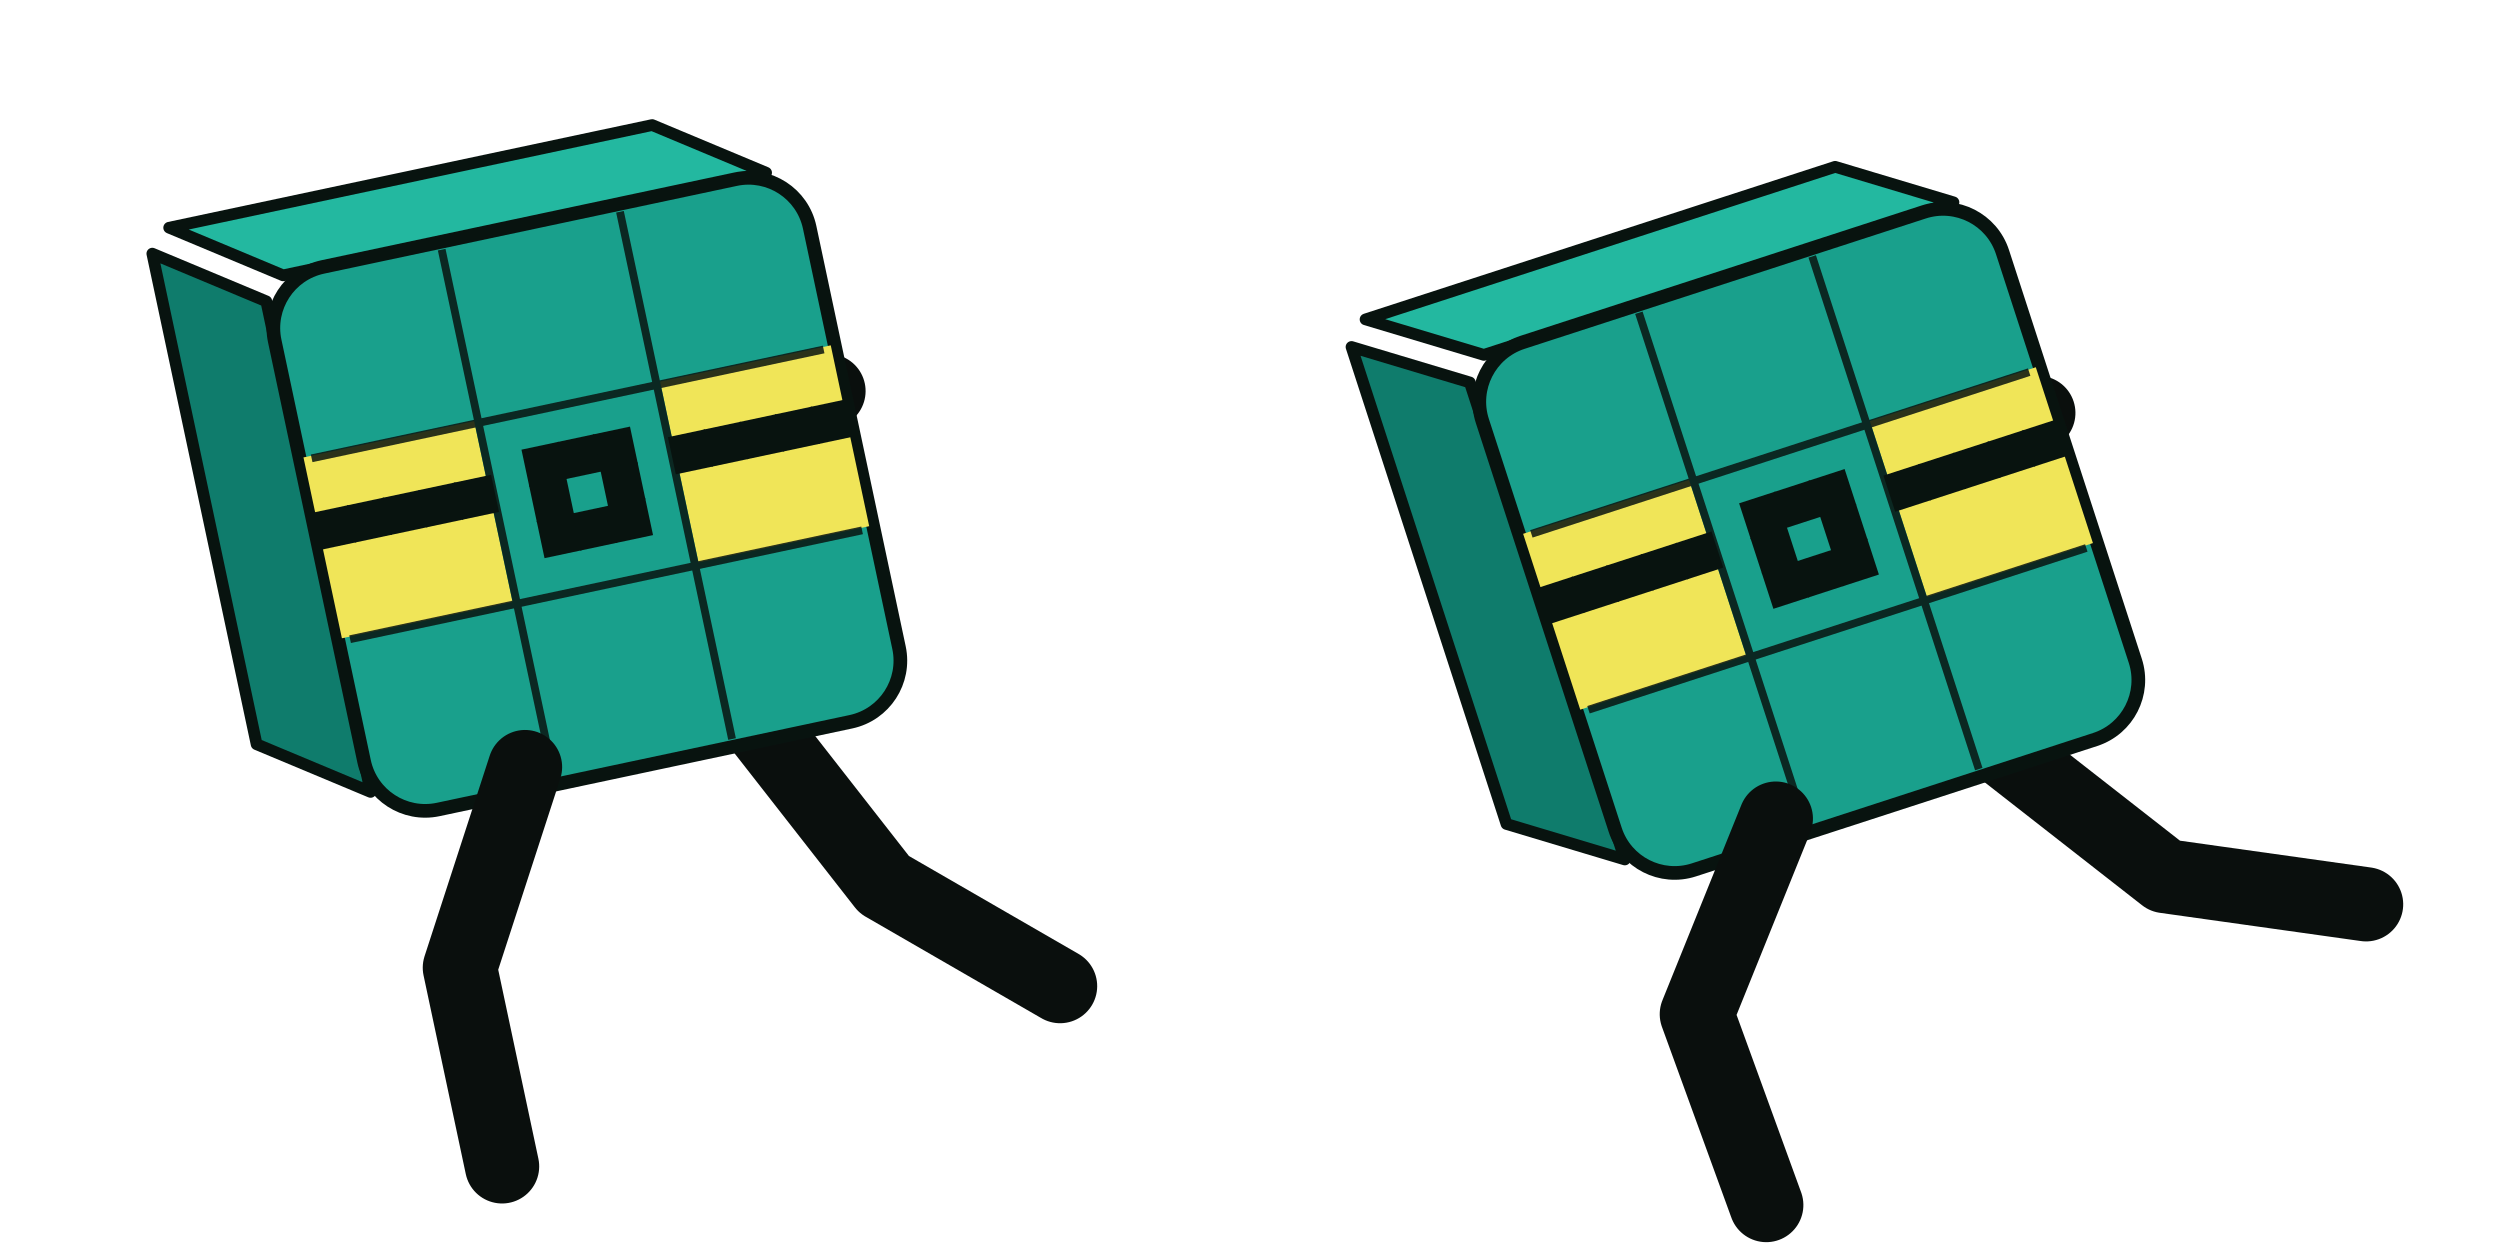
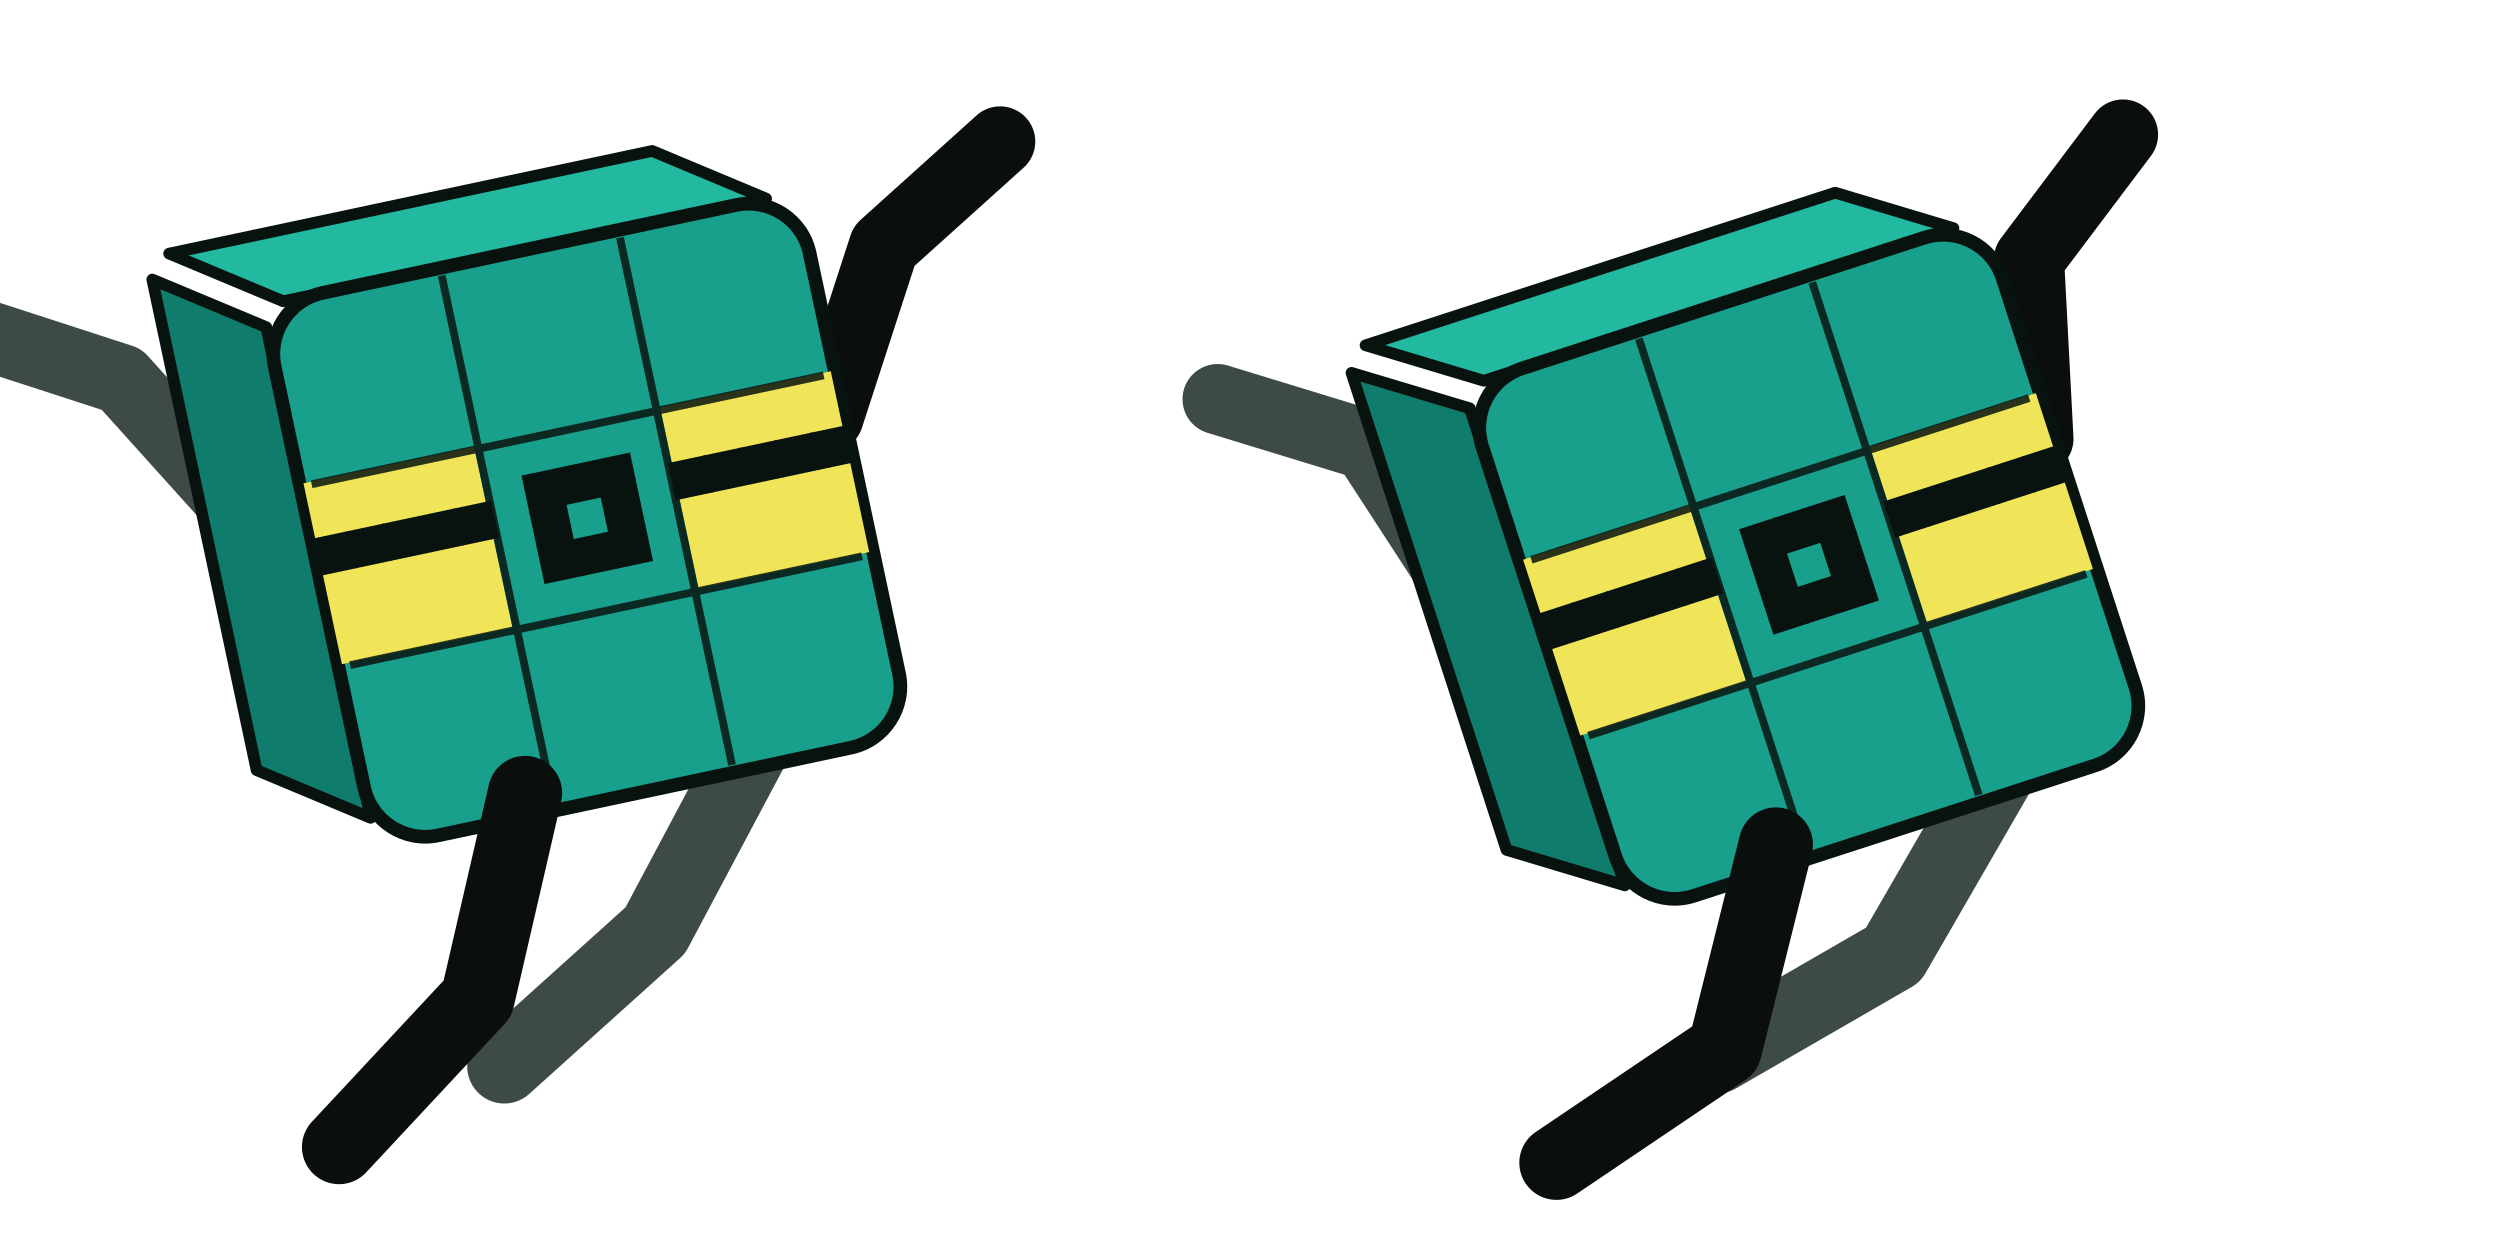
<svg xmlns="http://www.w3.org/2000/svg" width="640" height="320" viewBox="0 0 640 320">
  <g transform="translate(0 0)">
-     <g transform="translate(0 -4) rotate(-12 165 200)">
-       <path d="M195 194 L218.67 242.53 L257.32 277.33" fill="none" stroke="#0a0f0d" stroke-width="19" stroke-linecap="round" stroke-linejoin="round" />
-       <path d="M79 108.8 L148.54 152.25" fill="none" stroke="#0a0f0d" stroke-width="19" stroke-linecap="round" stroke-linejoin="round" />
-       <path d="M231 116 L158.6 154.5" fill="none" stroke="#0a0f0d" stroke-width="19" stroke-linecap="round" stroke-linejoin="round" />
+     <g transform="translate(0 2.63) rotate(-12 165 200)">
+       <path d="M195 194 L160.29 235.37 L115.26 261.37" fill="none" stroke="#3d4a47" stroke-width="19" stroke-linecap="round" stroke-linejoin="round" />
+       <path d="M79 108.8 L56 68.96 L21.36 48.96" fill="none" stroke="#3d4a47" stroke-width="18" stroke-linecap="round" stroke-linejoin="round" />
+       <path d="M231 116 L254 76.16 L288.64 56.16" fill="none" stroke="#0a0f0d" stroke-width="18" stroke-linecap="round" stroke-linejoin="round" />
      <g>
        <path d="M95 63.6 L69 45.6 L69 174 L95 192 Z" fill="#0f7c6c" stroke="#08130f" stroke-width="3" stroke-linejoin="round" />
        <path d="M100.6 58 L74.6 40 L201 40 L227 58 Z" fill="#23b8a0" stroke="#08130f" stroke-width="3" stroke-linejoin="round" />
        <rect x="95" y="58" width="140" height="142" rx="16" fill="#19a08c" stroke="#08130f" stroke-width="3.5" />
        <rect x="96" y="104.67" width="44.67" height="47.33" fill="#f0e558" />
        <rect x="189.33" y="104.67" width="44.67" height="47.33" fill="#f0e558" />
        <g stroke="#08130f" stroke-width="2" opacity="0.85">
          <line x1="141.67" y1="60" x2="141.67" y2="198" />
          <line x1="98" y1="105.33" x2="232" y2="105.33" />
          <line x1="188.33" y1="60" x2="188.33" y2="198" />
          <line x1="98" y1="152.67" x2="232" y2="152.67" />
        </g>
        <rect x="95" y="119" width="9.73" height="9.73" fill="#08130f" />
        <rect x="104.33" y="119" width="9.73" height="9.73" fill="#08130f" />
        <rect x="113.67" y="119" width="9.73" height="9.73" fill="#08130f" />
        <rect x="123" y="119" width="9.73" height="9.73" fill="#08130f" />
        <rect x="132.33" y="119" width="9.73" height="9.73" fill="#08130f" />
        <rect x="188.33" y="119" width="9.73" height="9.73" fill="#08130f" />
        <rect x="197.67" y="119" width="9.73" height="9.73" fill="#08130f" />
        <rect x="207" y="119" width="9.73" height="9.73" fill="#08130f" />
        <rect x="216.33" y="119" width="9.73" height="9.73" fill="#08130f" />
        <rect x="225.67" y="119" width="9.73" height="9.73" fill="#08130f" />
        <rect x="151" y="114.33" width="9.73" height="9.73" fill="#08130f" />
        <rect x="160.33" y="114.33" width="9.73" height="9.73" fill="#08130f" />
        <rect x="169.67" y="114.33" width="9.73" height="9.73" fill="#08130f" />
        <rect x="151" y="123.67" width="9.73" height="9.73" fill="#08130f" />
        <rect x="169.67" y="123.67" width="9.73" height="9.73" fill="#08130f" />
        <rect x="151" y="133" width="9.73" height="9.73" fill="#08130f" />
        <rect x="160.33" y="133" width="9.73" height="9.73" fill="#08130f" />
        <rect x="169.67" y="133" width="9.73" height="9.73" fill="#08130f" />
      </g>
-       <path d="M135 194 L108 240.77 L108 292.77" fill="none" stroke="#0a0f0d" stroke-width="19" stroke-linecap="round" stroke-linejoin="round" />
+       <path d="M135 194 L112.18 242.94 L69.58 272.77" fill="none" stroke="#0a0f0d" stroke-width="19" stroke-linecap="round" stroke-linejoin="round" />
    </g>
  </g>
  <g transform="translate(320 0)">
-     <g transform="translate(0 6) rotate(-18 165 200)">
-       <path d="M195 194 L225.2 238.77 L271.93 261.56" fill="none" stroke="#0a0f0d" stroke-width="19" stroke-linecap="round" stroke-linejoin="round" />
-       <path d="M79 108.8 L153.91 142.15" fill="none" stroke="#0a0f0d" stroke-width="19" stroke-linecap="round" stroke-linejoin="round" />
-       <path d="M231 116 L153.95 144.05" fill="none" stroke="#0a0f0d" stroke-width="19" stroke-linecap="round" stroke-linejoin="round" />
+     <g transform="translate(0 12.63) rotate(-18 165 200)">
+       <path d="M195 194 L154.87 230.13 L104.01 240.94" fill="none" stroke="#3d4a47" stroke-width="19" stroke-linecap="round" stroke-linejoin="round" />
+       <path d="M79 108.8 L67.09 64.37 L34.33 41.42" fill="none" stroke="#3d4a47" stroke-width="18" stroke-linecap="round" stroke-linejoin="round" />
+       <path d="M231 116 L242.91 71.57 L275.67 48.62" fill="none" stroke="#0a0f0d" stroke-width="18" stroke-linecap="round" stroke-linejoin="round" />
      <g>
        <path d="M95 63.6 L69 45.6 L69 174 L95 192 Z" fill="#0f7c6c" stroke="#08130f" stroke-width="3" stroke-linejoin="round" />
        <path d="M100.6 58 L74.6 40 L201 40 L227 58 Z" fill="#23b8a0" stroke="#08130f" stroke-width="3" stroke-linejoin="round" />
        <rect x="95" y="58" width="140" height="142" rx="16" fill="#19a08c" stroke="#08130f" stroke-width="3.5" />
        <rect x="96" y="104.67" width="44.67" height="47.33" fill="#f0e558" />
        <rect x="189.33" y="104.67" width="44.67" height="47.33" fill="#f0e558" />
        <g stroke="#08130f" stroke-width="2" opacity="0.85">
          <line x1="141.67" y1="60" x2="141.67" y2="198" />
          <line x1="98" y1="105.33" x2="232" y2="105.33" />
          <line x1="188.33" y1="60" x2="188.33" y2="198" />
          <line x1="98" y1="152.67" x2="232" y2="152.67" />
        </g>
        <rect x="95" y="119" width="9.73" height="9.73" fill="#08130f" />
        <rect x="104.33" y="119" width="9.73" height="9.73" fill="#08130f" />
        <rect x="113.67" y="119" width="9.73" height="9.73" fill="#08130f" />
        <rect x="123" y="119" width="9.73" height="9.73" fill="#08130f" />
        <rect x="132.33" y="119" width="9.73" height="9.73" fill="#08130f" />
        <rect x="188.33" y="119" width="9.73" height="9.73" fill="#08130f" />
        <rect x="197.67" y="119" width="9.73" height="9.73" fill="#08130f" />
        <rect x="207" y="119" width="9.73" height="9.73" fill="#08130f" />
        <rect x="216.33" y="119" width="9.73" height="9.73" fill="#08130f" />
        <rect x="225.67" y="119" width="9.73" height="9.73" fill="#08130f" />
        <rect x="151" y="114.33" width="9.73" height="9.73" fill="#08130f" />
        <rect x="160.33" y="114.33" width="9.73" height="9.73" fill="#08130f" />
        <rect x="169.67" y="114.33" width="9.73" height="9.73" fill="#08130f" />
        <rect x="151" y="123.67" width="9.73" height="9.73" fill="#08130f" />
        <rect x="169.67" y="123.67" width="9.73" height="9.73" fill="#08130f" />
        <rect x="151" y="133" width="9.73" height="9.73" fill="#08130f" />
        <rect x="160.33" y="133" width="9.73" height="9.73" fill="#08130f" />
        <rect x="169.67" y="133" width="9.73" height="9.73" fill="#08130f" />
      </g>
-       <path d="M135 194 L100.29 235.37 L102.1 287.33" fill="none" stroke="#0a0f0d" stroke-width="19" stroke-linecap="round" stroke-linejoin="round" />
+       <path d="M135 194 L106.38 239.79 L56.4 254.13" fill="none" stroke="#0a0f0d" stroke-width="19" stroke-linecap="round" stroke-linejoin="round" />
    </g>
  </g>
</svg>
